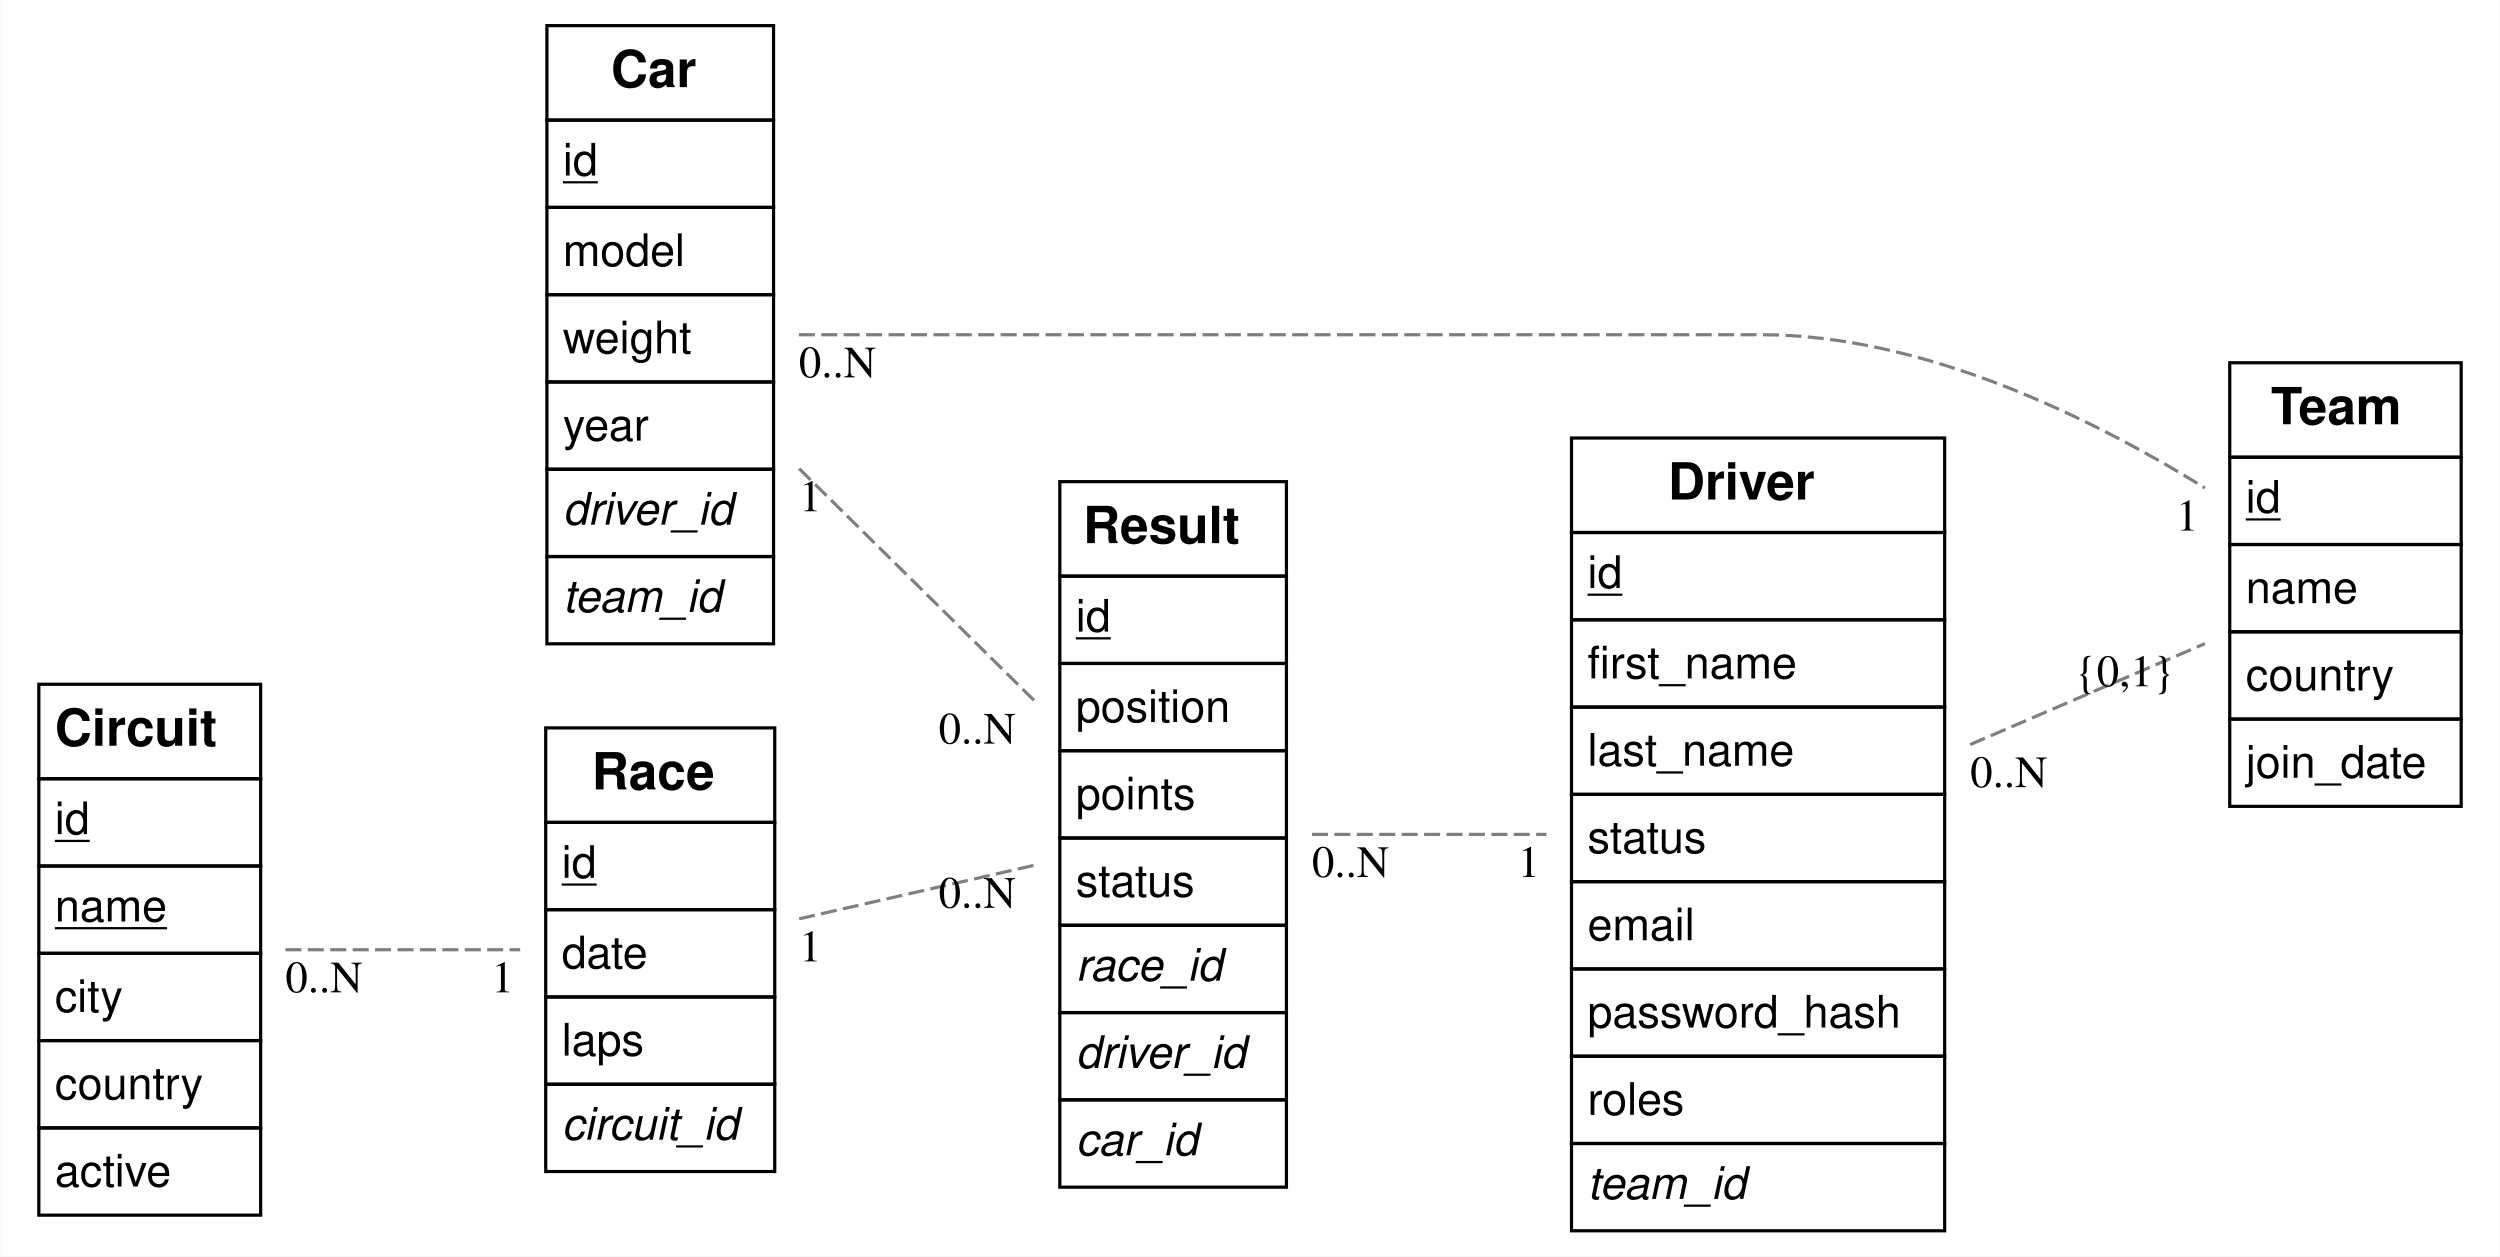
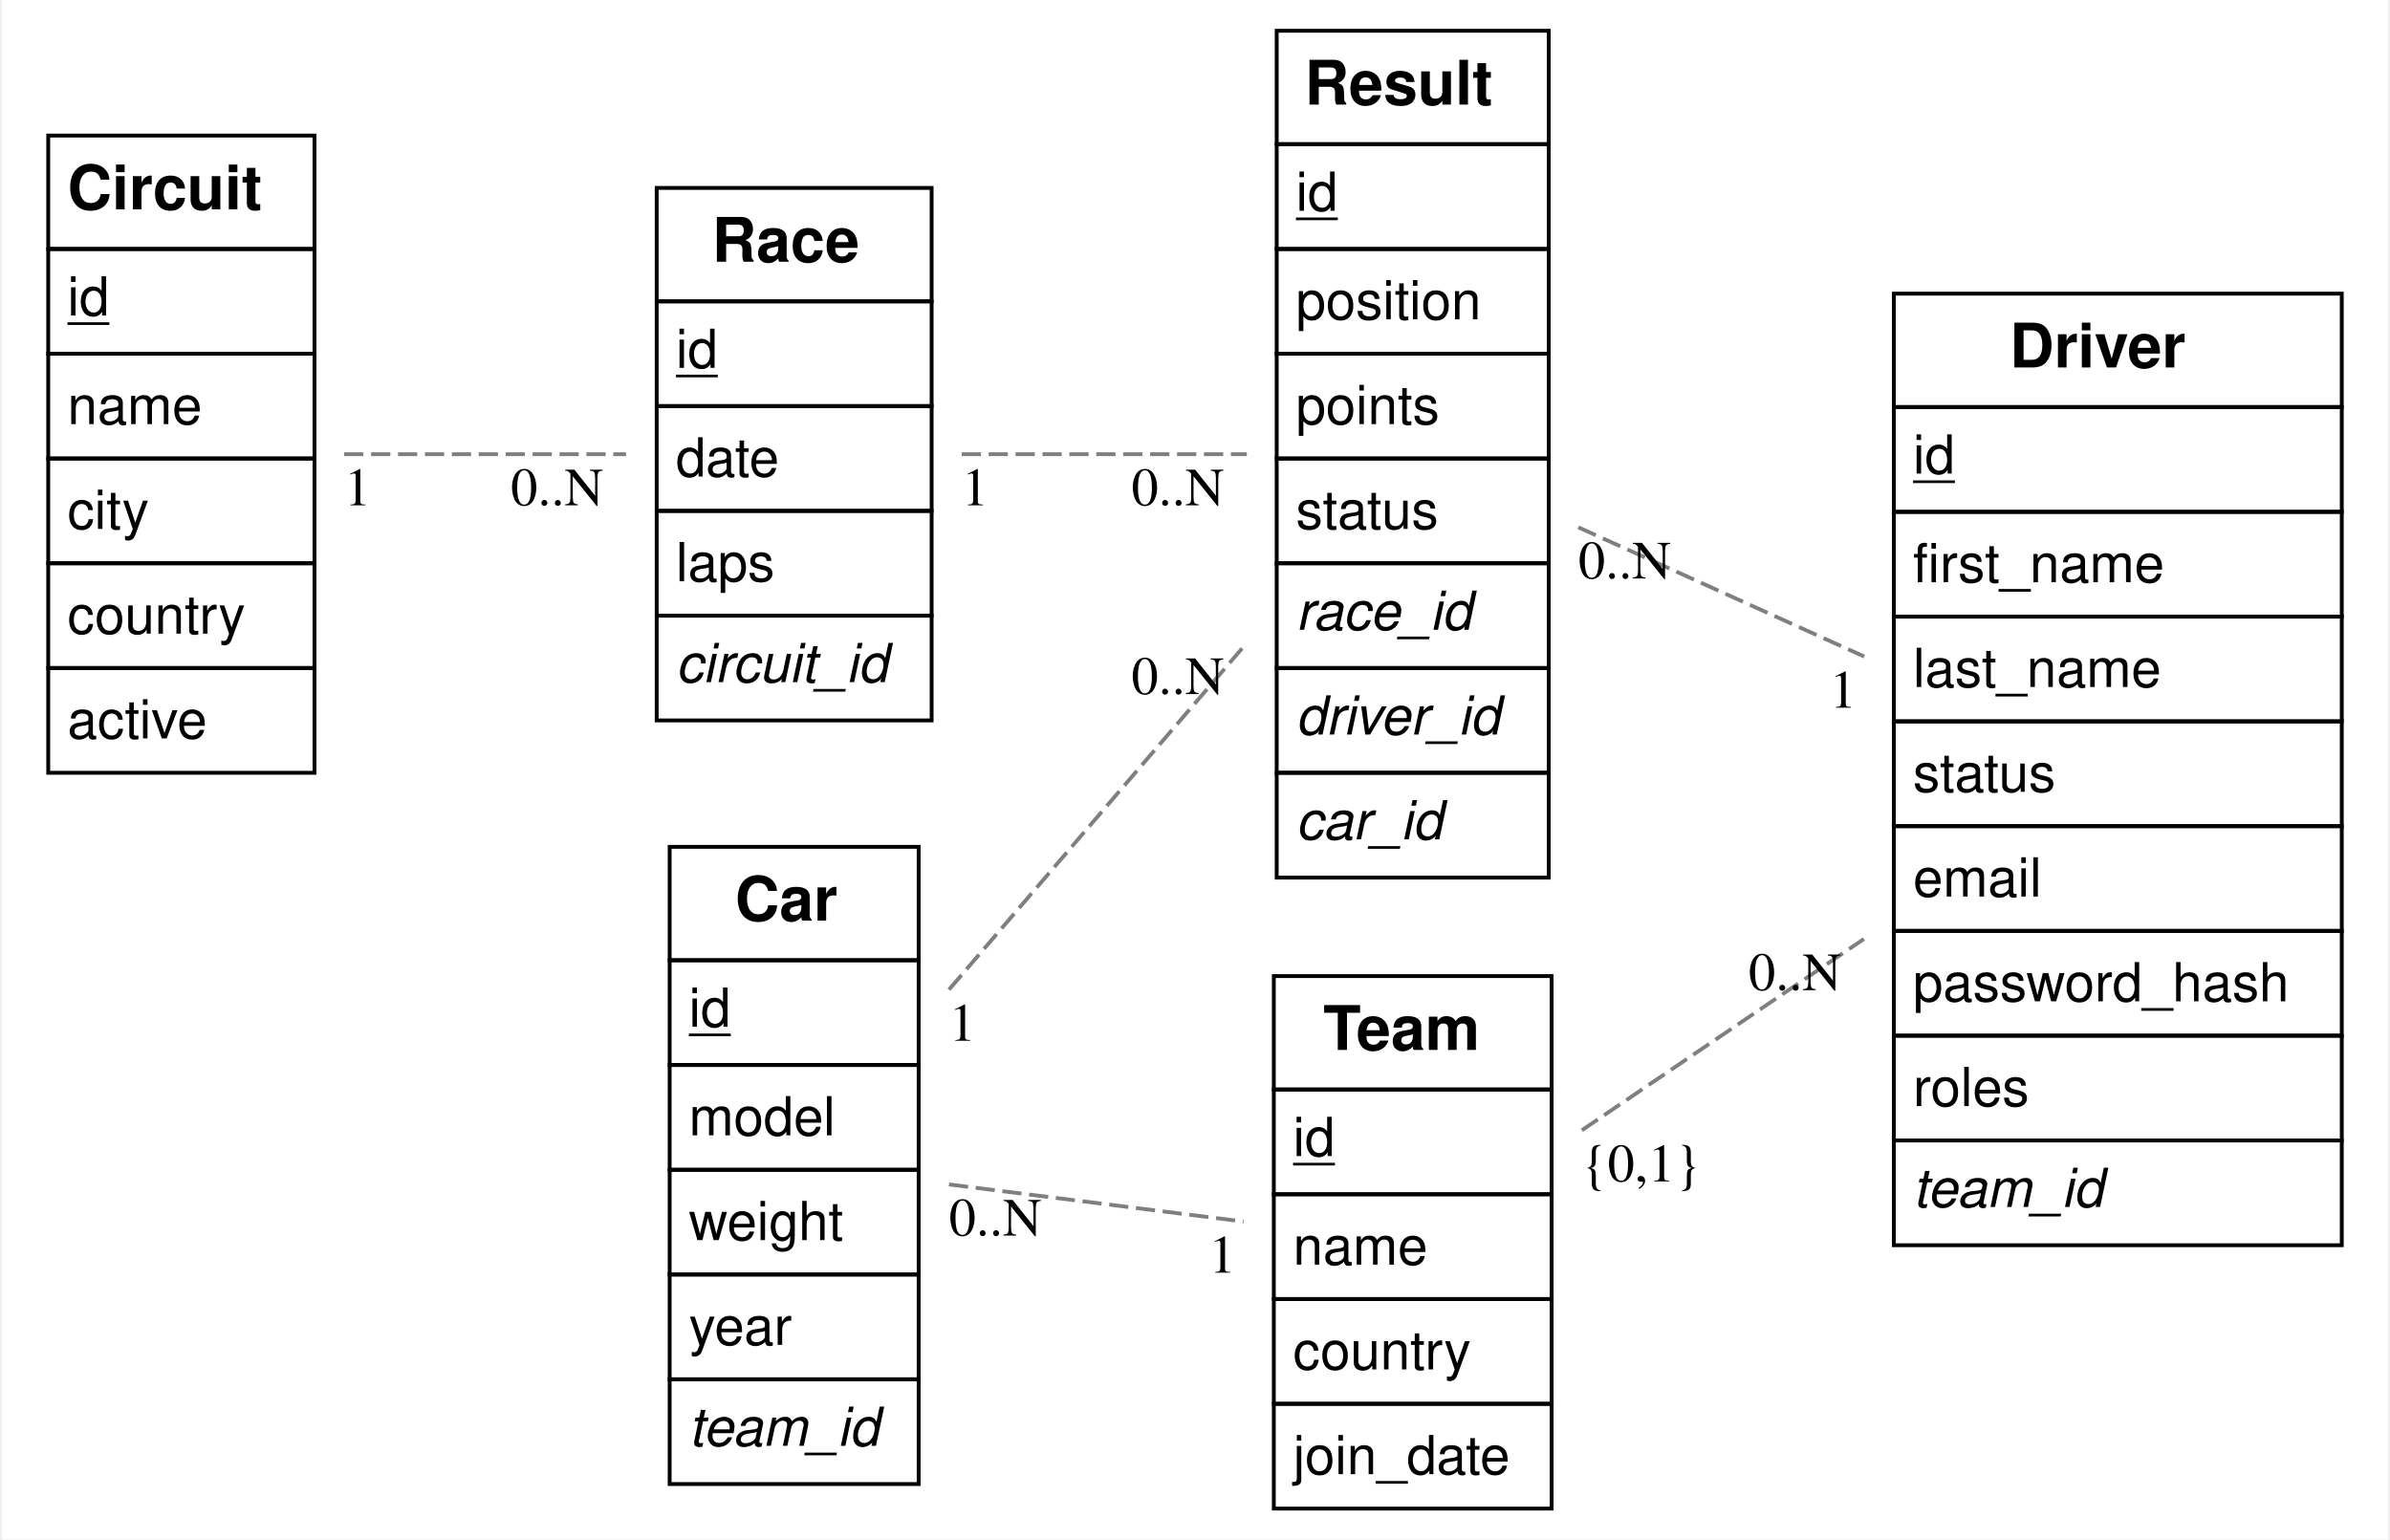
- <svg xmlns="http://www.w3.org/2000/svg" width="780pt" height="392pt" viewBox="0.00 0.00 780.25 392.25">
-   <g id="graph0" class="graph" transform="scale(1 1) rotate(0) translate(4 388.25)">
-     <polygon fill="white" stroke="none" points="-4,4 -4,-388.25 776.25,-388.25 776.25,4 -4,4" />
+ <svg xmlns="http://www.w3.org/2000/svg" width="621pt" height="400pt" viewBox="0.00 0.00 620.50 400.38">
+   <g id="graph0" class="graph" transform="scale(1 1) rotate(0) translate(4 396.38)">
+     <polygon fill="white" stroke="none" points="-4,4 -4,-396.38 616.5,-396.38 616.5,4 -4,4" />
    <g id="node1" class="node">
-       <polygon fill="none" stroke="black" points="486.5,-222 486.5,-251.5 603,-251.5 603,-222 486.5,-222" />
-       <text text-anchor="start" x="516.62" y="-232.3" font-family="Helvetica,sans-Serif" font-weight="bold" font-size="16.00">Driver</text>
-       <polygon fill="none" stroke="black" points="486.5,-194.75 486.5,-222 603,-222 603,-194.75 486.5,-194.75" />
-       <text text-anchor="start" x="491.5" y="-204.7" font-family="Helvetica,sans-Serif" text-decoration="underline" font-size="14.00">id</text>
-       <polygon fill="none" stroke="black" points="486.5,-167.5 486.5,-194.75 603,-194.75 603,-167.5 486.5,-167.5" />
-       <text text-anchor="start" x="491.5" y="-176.45" font-family="Helvetica,sans-Serif" font-size="14.00">first_name</text>
-       <polygon fill="none" stroke="black" points="486.5,-140.25 486.5,-167.5 603,-167.5 603,-140.25 486.5,-140.25" />
-       <text text-anchor="start" x="491.5" y="-149.2" font-family="Helvetica,sans-Serif" font-size="14.00">last_name</text>
-       <polygon fill="none" stroke="black" points="486.5,-113 486.5,-140.25 603,-140.25 603,-113 486.5,-113" />
-       <text text-anchor="start" x="491.5" y="-121.95" font-family="Helvetica,sans-Serif" font-size="14.00">status</text>
-       <polygon fill="none" stroke="black" points="486.5,-85.75 486.5,-113 603,-113 603,-85.75 486.5,-85.75" />
-       <text text-anchor="start" x="491.5" y="-94.7" font-family="Helvetica,sans-Serif" font-size="14.00">email</text>
-       <polygon fill="none" stroke="black" points="486.5,-58.5 486.5,-85.75 603,-85.75 603,-58.5 486.5,-58.5" />
-       <text text-anchor="start" x="491.5" y="-67.45" font-family="Helvetica,sans-Serif" font-size="14.00">password_hash</text>
-       <polygon fill="none" stroke="black" points="486.5,-31.25 486.5,-58.5 603,-58.5 603,-31.25 486.5,-31.25" />
-       <text text-anchor="start" x="491.5" y="-40.2" font-family="Helvetica,sans-Serif" font-size="14.00">roles</text>
-       <polygon fill="none" stroke="black" points="486.5,-4 486.5,-31.25 603,-31.25 603,-4 486.5,-4" />
-       <text text-anchor="start" x="491.5" y="-13.95" font-family="Helvetica,sans-Serif" font-style="italic" font-size="14.00">team_id</text>
+       <polygon fill="none" stroke="black" points="488,-290.5 488,-320 604.5,-320 604.5,-290.5 488,-290.5" />
+       <text text-anchor="start" x="518.12" y="-300.8" font-family="Helvetica,sans-Serif" font-weight="bold" font-size="16.00">Driver</text>
+       <polygon fill="none" stroke="black" points="488,-263.25 488,-290.5 604.5,-290.5 604.5,-263.25 488,-263.25" />
+       <text text-anchor="start" x="493" y="-273.2" font-family="Helvetica,sans-Serif" text-decoration="underline" font-size="14.00">id</text>
+       <polygon fill="none" stroke="black" points="488,-236 488,-263.25 604.5,-263.25 604.5,-236 488,-236" />
+       <text text-anchor="start" x="493" y="-244.95" font-family="Helvetica,sans-Serif" font-size="14.00">first_name</text>
+       <polygon fill="none" stroke="black" points="488,-208.75 488,-236 604.5,-236 604.5,-208.75 488,-208.75" />
+       <text text-anchor="start" x="493" y="-217.7" font-family="Helvetica,sans-Serif" font-size="14.00">last_name</text>
+       <polygon fill="none" stroke="black" points="488,-181.5 488,-208.75 604.5,-208.75 604.5,-181.5 488,-181.5" />
+       <text text-anchor="start" x="493" y="-190.45" font-family="Helvetica,sans-Serif" font-size="14.00">status</text>
+       <polygon fill="none" stroke="black" points="488,-154.25 488,-181.5 604.5,-181.5 604.5,-154.25 488,-154.25" />
+       <text text-anchor="start" x="493" y="-163.2" font-family="Helvetica,sans-Serif" font-size="14.00">email</text>
+       <polygon fill="none" stroke="black" points="488,-127 488,-154.25 604.5,-154.25 604.5,-127 488,-127" />
+       <text text-anchor="start" x="493" y="-135.95" font-family="Helvetica,sans-Serif" font-size="14.00">password_hash</text>
+       <polygon fill="none" stroke="black" points="488,-99.75 488,-127 604.5,-127 604.5,-99.75 488,-99.75" />
+       <text text-anchor="start" x="493" y="-108.7" font-family="Helvetica,sans-Serif" font-size="14.00">roles</text>
+       <polygon fill="none" stroke="black" points="488,-72.5 488,-99.75 604.5,-99.75 604.5,-72.5 488,-72.5" />
+       <text text-anchor="start" x="493" y="-82.45" font-family="Helvetica,sans-Serif" font-style="italic" font-size="14.00">team_id</text>
+     </g>
+     <g id="node2" class="node">
+       <polygon fill="none" stroke="black" points="8,-331.62 8,-361.12 77.25,-361.12 77.25,-331.62 8,-331.62" />
+       <text text-anchor="start" x="13" y="-341.93" font-family="Helvetica,sans-Serif" font-weight="bold" font-size="16.00">Circuit</text>
+       <polygon fill="none" stroke="black" points="8,-304.38 8,-331.62 77.25,-331.62 77.25,-304.38 8,-304.38" />
+       <text text-anchor="start" x="13" y="-314.32" font-family="Helvetica,sans-Serif" text-decoration="underline" font-size="14.00">id</text>
+       <polygon fill="none" stroke="black" points="8,-277.12 8,-304.38 77.25,-304.38 77.25,-277.12 8,-277.12" />
+       <text text-anchor="start" x="13" y="-286.07" font-family="Helvetica,sans-Serif" font-size="14.00">name</text>
+       <polygon fill="none" stroke="black" points="8,-249.88 8,-277.12 77.25,-277.12 77.25,-249.88 8,-249.88" />
+       <text text-anchor="start" x="13" y="-258.82" font-family="Helvetica,sans-Serif" font-size="14.00">city</text>
+       <polygon fill="none" stroke="black" points="8,-222.62 8,-249.88 77.25,-249.88 77.25,-222.62 8,-222.62" />
+       <text text-anchor="start" x="13" y="-231.57" font-family="Helvetica,sans-Serif" font-size="14.00">country</text>
+       <polygon fill="none" stroke="black" points="8,-195.38 8,-222.62 77.25,-222.62 77.25,-195.38 8,-195.38" />
+       <text text-anchor="start" x="13" y="-204.32" font-family="Helvetica,sans-Serif" font-size="14.00">active</text>
+     </g>
+     <g id="node3" class="node">
+       <polygon fill="none" stroke="black" points="166.25,-318 166.25,-347.5 237.75,-347.5 237.75,-318 166.25,-318" />
+       <text text-anchor="start" x="180.62" y="-328.3" font-family="Helvetica,sans-Serif" font-weight="bold" font-size="16.00">Race</text>
+       <polygon fill="none" stroke="black" points="166.25,-290.75 166.25,-318 237.75,-318 237.75,-290.75 166.25,-290.75" />
+       <text text-anchor="start" x="171.25" y="-300.7" font-family="Helvetica,sans-Serif" text-decoration="underline" font-size="14.00">id</text>
+       <polygon fill="none" stroke="black" points="166.25,-263.5 166.25,-290.75 237.75,-290.75 237.75,-263.5 166.25,-263.5" />
+       <text text-anchor="start" x="171.25" y="-272.45" font-family="Helvetica,sans-Serif" font-size="14.00">date</text>
+       <polygon fill="none" stroke="black" points="166.25,-236.25 166.25,-263.5 237.75,-263.5 237.75,-236.25 166.25,-236.25" />
+       <text text-anchor="start" x="171.25" y="-245.2" font-family="Helvetica,sans-Serif" font-size="14.00">laps</text>
+       <polygon fill="none" stroke="black" points="166.25,-209 166.25,-236.25 237.75,-236.25 237.75,-209 166.25,-209" />
+       <text text-anchor="start" x="171.25" y="-218.95" font-family="Helvetica,sans-Serif" font-style="italic" font-size="14.00">circuit_id</text>
+     </g>
+     <g id="edge4" class="edge">
+       <path fill="none" stroke="#7f7f7f" stroke-dasharray="5,2" d="M84.97,-278.25C107.56,-278.25 135.49,-278.25 158.28,-278.25" />
+       <text text-anchor="start" x="128.28" y="-264.95" font-family="Times,serif" font-size="14.00">0..N</text>
+       <text text-anchor="start" x="84.97" y="-264.95" font-family="Times,serif" font-size="14.00">1</text>
+     </g>
+     <g id="node4" class="node">
+       <polygon fill="none" stroke="black" points="327.5,-358.88 327.5,-388.38 398.25,-388.38 398.25,-358.88 327.5,-358.88" />
+       <text text-anchor="start" x="334.75" y="-369.18" font-family="Helvetica,sans-Serif" font-weight="bold" font-size="16.00">Result</text>
+       <polygon fill="none" stroke="black" points="327.5,-331.62 327.5,-358.88 398.25,-358.88 398.25,-331.62 327.5,-331.62" />
+       <text text-anchor="start" x="332.5" y="-341.57" font-family="Helvetica,sans-Serif" text-decoration="underline" font-size="14.00">id</text>
+       <polygon fill="none" stroke="black" points="327.5,-304.38 327.5,-331.62 398.25,-331.62 398.25,-304.38 327.5,-304.38" />
+       <text text-anchor="start" x="332.5" y="-313.32" font-family="Helvetica,sans-Serif" font-size="14.00">position</text>
+       <polygon fill="none" stroke="black" points="327.5,-277.12 327.5,-304.38 398.25,-304.38 398.25,-277.12 327.5,-277.12" />
+       <text text-anchor="start" x="332.5" y="-286.07" font-family="Helvetica,sans-Serif" font-size="14.00">points</text>
+       <polygon fill="none" stroke="black" points="327.5,-249.88 327.5,-277.12 398.25,-277.12 398.25,-249.88 327.5,-249.88" />
+       <text text-anchor="start" x="332.5" y="-258.82" font-family="Helvetica,sans-Serif" font-size="14.00">status</text>
+       <polygon fill="none" stroke="black" points="327.5,-222.62 327.5,-249.88 398.25,-249.88 398.25,-222.62 327.5,-222.62" />
+       <text text-anchor="start" x="332.5" y="-232.57" font-family="Helvetica,sans-Serif" font-style="italic" font-size="14.00">race_id</text>
+       <polygon fill="none" stroke="black" points="327.5,-195.38 327.5,-222.62 398.25,-222.62 398.25,-195.38 327.5,-195.38" />
+       <text text-anchor="start" x="332.5" y="-205.32" font-family="Helvetica,sans-Serif" font-style="italic" font-size="14.00">driver_id</text>
+       <polygon fill="none" stroke="black" points="327.5,-168.12 327.5,-195.38 398.25,-195.38 398.25,-168.12 327.5,-168.12" />
+       <text text-anchor="start" x="332.5" y="-178.07" font-family="Helvetica,sans-Serif" font-style="italic" font-size="14.00">car_id</text>
+     </g>
+     <g id="edge5" class="edge">
+       <path fill="none" stroke="#7f7f7f" stroke-dasharray="5,2" d="M245.58,-278.25C268.55,-278.25 296.82,-278.25 319.73,-278.25" />
+       <text text-anchor="start" x="289.73" y="-264.95" font-family="Times,serif" font-size="14.00">0..N</text>
+       <text text-anchor="start" x="245.58" y="-264.95" font-family="Times,serif" font-size="14.00">1</text>
+     </g>
+     <g id="edge6" class="edge">
+       <path fill="none" stroke="#7f7f7f" stroke-dasharray="5,2" d="M405.94,-259.23C428.02,-249.25 455.56,-236.8 480.31,-225.61" />
+       <text text-anchor="start" x="471.31" y="-212.31" font-family="Times,serif" font-size="14.00">1</text>
+       <text text-anchor="start" x="405.94" y="-245.93" font-family="Times,serif" font-size="14.00">0..N</text>
    </g>
    <g id="node5" class="node">
-       <polygon fill="none" stroke="black" points="692,-245.5 692,-275 764.25,-275 764.25,-245.5 692,-245.5" />
-       <text text-anchor="start" x="704.88" y="-255.8" font-family="Helvetica,sans-Serif" font-weight="bold" font-size="16.00">Team</text>
-       <polygon fill="none" stroke="black" points="692,-218.25 692,-245.5 764.25,-245.5 764.25,-218.25 692,-218.25" />
-       <text text-anchor="start" x="697" y="-228.2" font-family="Helvetica,sans-Serif" text-decoration="underline" font-size="14.00">id</text>
-       <polygon fill="none" stroke="black" points="692,-191 692,-218.25 764.25,-218.25 764.25,-191 692,-191" />
-       <text text-anchor="start" x="697" y="-199.95" font-family="Helvetica,sans-Serif" font-size="14.00">name</text>
-       <polygon fill="none" stroke="black" points="692,-163.75 692,-191 764.25,-191 764.25,-163.75 692,-163.75" />
-       <text text-anchor="start" x="697" y="-172.7" font-family="Helvetica,sans-Serif" font-size="14.00">country</text>
-       <polygon fill="none" stroke="black" points="692,-136.5 692,-163.75 764.25,-163.75 764.25,-136.5 692,-136.5" />
-       <text text-anchor="start" x="697" y="-145.45" font-family="Helvetica,sans-Serif" font-size="14.00">join_date</text>
+       <polygon fill="none" stroke="black" points="169.62,-146.62 169.62,-176.12 234.38,-176.12 234.38,-146.62 169.62,-146.62" />
+       <text text-anchor="start" x="186.62" y="-156.93" font-family="Helvetica,sans-Serif" font-weight="bold" font-size="16.00">Car</text>
+       <polygon fill="none" stroke="black" points="169.62,-119.38 169.62,-146.62 234.38,-146.62 234.38,-119.38 169.62,-119.38" />
+       <text text-anchor="start" x="174.62" y="-129.32" font-family="Helvetica,sans-Serif" text-decoration="underline" font-size="14.00">id</text>
+       <polygon fill="none" stroke="black" points="169.62,-92.12 169.62,-119.38 234.38,-119.38 234.38,-92.12 169.62,-92.12" />
+       <text text-anchor="start" x="174.62" y="-101.08" font-family="Helvetica,sans-Serif" font-size="14.00">model</text>
+       <polygon fill="none" stroke="black" points="169.62,-64.88 169.62,-92.12 234.38,-92.12 234.38,-64.88 169.62,-64.88" />
+       <text text-anchor="start" x="174.62" y="-73.83" font-family="Helvetica,sans-Serif" font-size="14.00">weight</text>
+       <polygon fill="none" stroke="black" points="169.62,-37.62 169.62,-64.88 234.38,-64.88 234.38,-37.62 169.62,-37.62" />
+       <text text-anchor="start" x="174.62" y="-46.58" font-family="Helvetica,sans-Serif" font-size="14.00">year</text>
+       <polygon fill="none" stroke="black" points="169.62,-10.38 169.62,-37.62 234.38,-37.62 234.38,-10.38 169.62,-10.38" />
+       <text text-anchor="start" x="174.62" y="-20.32" font-family="Helvetica,sans-Serif" font-style="italic" font-size="14.00">team_id</text>
    </g>
    <g id="edge2" class="edge">
-       <path fill="none" stroke="#7f7f7f" stroke-dasharray="5,2" d="M610.97,-155.8C635.35,-166.28 662.39,-177.91 684.25,-187.31" />
-       <text text-anchor="start" x="643.75" y="-174.01" font-family="Times,serif" font-size="14.00">{0,1}</text>
-       <text text-anchor="start" x="610.97" y="-142.5" font-family="Times,serif" font-size="14.00">0..N</text>
-     </g>
-     <g id="node2" class="node">
-       <polygon fill="none" stroke="black" points="8,-145.12 8,-174.62 77.25,-174.62 77.25,-145.12 8,-145.12" />
-       <text text-anchor="start" x="13" y="-155.43" font-family="Helvetica,sans-Serif" font-weight="bold" font-size="16.00">Circuit</text>
-       <polygon fill="none" stroke="black" points="8,-117.88 8,-145.12 77.25,-145.12 77.25,-117.88 8,-117.88" />
-       <text text-anchor="start" x="13" y="-127.83" font-family="Helvetica,sans-Serif" text-decoration="underline" font-size="14.00">id</text>
-       <polygon fill="none" stroke="black" points="8,-90.62 8,-117.88 77.25,-117.88 77.25,-90.62 8,-90.62" />
-       <text text-anchor="start" x="13" y="-100.58" font-family="Helvetica,sans-Serif" text-decoration="underline" font-size="14.00">name</text>
-       <polygon fill="none" stroke="black" points="8,-63.38 8,-90.62 77.25,-90.62 77.25,-63.38 8,-63.38" />
-       <text text-anchor="start" x="13" y="-72.33" font-family="Helvetica,sans-Serif" font-size="14.00">city</text>
-       <polygon fill="none" stroke="black" points="8,-36.12 8,-63.38 77.25,-63.38 77.25,-36.12 8,-36.12" />
-       <text text-anchor="start" x="13" y="-45.08" font-family="Helvetica,sans-Serif" font-size="14.00">country</text>
-       <polygon fill="none" stroke="black" points="8,-8.88 8,-36.12 77.25,-36.12 77.25,-8.88 8,-8.88" />
-       <text text-anchor="start" x="13" y="-17.82" font-family="Helvetica,sans-Serif" font-size="14.00">active</text>
-     </g>
-     <g id="node3" class="node">
-       <polygon fill="none" stroke="black" points="166.25,-131.5 166.25,-161 237.75,-161 237.75,-131.5 166.25,-131.5" />
-       <text text-anchor="start" x="180.62" y="-141.8" font-family="Helvetica,sans-Serif" font-weight="bold" font-size="16.00">Race</text>
-       <polygon fill="none" stroke="black" points="166.25,-104.25 166.25,-131.5 237.75,-131.5 237.75,-104.25 166.25,-104.25" />
-       <text text-anchor="start" x="171.25" y="-114.2" font-family="Helvetica,sans-Serif" text-decoration="underline" font-size="14.00">id</text>
-       <polygon fill="none" stroke="black" points="166.25,-77 166.25,-104.25 237.75,-104.25 237.75,-77 166.25,-77" />
-       <text text-anchor="start" x="171.25" y="-85.95" font-family="Helvetica,sans-Serif" font-size="14.00">date</text>
-       <polygon fill="none" stroke="black" points="166.25,-49.75 166.25,-77 237.75,-77 237.75,-49.75 166.25,-49.75" />
-       <text text-anchor="start" x="171.25" y="-58.7" font-family="Helvetica,sans-Serif" font-size="14.00">laps</text>
-       <polygon fill="none" stroke="black" points="166.25,-22.5 166.25,-49.75 237.75,-49.75 237.75,-22.5 166.25,-22.5" />
-       <text text-anchor="start" x="171.25" y="-32.45" font-family="Helvetica,sans-Serif" font-style="italic" font-size="14.00">circuit_id</text>
-     </g>
-     <g id="edge4" class="edge">
-       <path fill="none" stroke="#7f7f7f" stroke-dasharray="5,2" d="M84.97,-91.75C107.56,-91.75 135.49,-91.75 158.28,-91.75" />
-       <text text-anchor="start" x="149.28" y="-78.45" font-family="Times,serif" font-size="14.00">1</text>
-       <text text-anchor="start" x="84.97" y="-78.45" font-family="Times,serif" font-size="14.00">0..N</text>
-     </g>
-     <g id="node4" class="node">
-       <polygon fill="none" stroke="black" points="326.75,-208.38 326.75,-237.88 397.5,-237.88 397.5,-208.38 326.75,-208.38" />
-       <text text-anchor="start" x="334" y="-218.68" font-family="Helvetica,sans-Serif" font-weight="bold" font-size="16.00">Result</text>
-       <polygon fill="none" stroke="black" points="326.75,-181.12 326.75,-208.38 397.5,-208.38 397.5,-181.12 326.75,-181.12" />
-       <text text-anchor="start" x="331.75" y="-191.07" font-family="Helvetica,sans-Serif" text-decoration="underline" font-size="14.00">id</text>
-       <polygon fill="none" stroke="black" points="326.75,-153.88 326.75,-181.12 397.5,-181.12 397.5,-153.88 326.75,-153.88" />
-       <text text-anchor="start" x="331.75" y="-162.82" font-family="Helvetica,sans-Serif" font-size="14.00">position</text>
-       <polygon fill="none" stroke="black" points="326.75,-126.62 326.75,-153.88 397.5,-153.88 397.5,-126.62 326.75,-126.62" />
-       <text text-anchor="start" x="331.75" y="-135.57" font-family="Helvetica,sans-Serif" font-size="14.00">points</text>
-       <polygon fill="none" stroke="black" points="326.75,-99.38 326.75,-126.62 397.5,-126.62 397.5,-99.38 326.75,-99.38" />
-       <text text-anchor="start" x="331.75" y="-108.33" font-family="Helvetica,sans-Serif" font-size="14.00">status</text>
-       <polygon fill="none" stroke="black" points="326.75,-72.12 326.75,-99.38 397.5,-99.38 397.5,-72.12 326.75,-72.12" />
-       <text text-anchor="start" x="331.75" y="-82.08" font-family="Helvetica,sans-Serif" font-style="italic" font-size="14.00">race_id</text>
-       <polygon fill="none" stroke="black" points="326.75,-44.88 326.75,-72.12 397.5,-72.12 397.5,-44.88 326.75,-44.88" />
-       <text text-anchor="start" x="331.75" y="-54.83" font-family="Helvetica,sans-Serif" font-style="italic" font-size="14.00">driver_id</text>
-       <polygon fill="none" stroke="black" points="326.75,-17.62 326.75,-44.88 397.5,-44.88 397.5,-17.62 326.75,-17.62" />
-       <text text-anchor="start" x="331.75" y="-27.57" font-family="Helvetica,sans-Serif" font-style="italic" font-size="14.00">car_id</text>
-     </g>
-     <g id="edge5" class="edge">
-       <path fill="none" stroke="#7f7f7f" stroke-dasharray="5,2" d="M245.37,-101.4C268.15,-106.58 296.15,-112.96 318.91,-118.14" />
-       <text text-anchor="start" x="288.91" y="-104.84" font-family="Times,serif" font-size="14.00">0..N</text>
-       <text text-anchor="start" x="245.37" y="-88.1" font-family="Times,serif" font-size="14.00">1</text>
-     </g>
-     <g id="edge6" class="edge">
-       <path fill="none" stroke="#7f7f7f" stroke-dasharray="5,2" d="M405.47,-127.75C427.27,-127.75 454.31,-127.75 478.68,-127.75" />
-       <text text-anchor="start" x="469.68" y="-114.45" font-family="Times,serif" font-size="14.00">1</text>
-       <text text-anchor="start" x="405.47" y="-114.45" font-family="Times,serif" font-size="14.00">0..N</text>
+       <path fill="none" stroke="#7f7f7f" stroke-dasharray="5,2" d="M242.27,-138.98C265.8,-166.37 295.7,-201.19 319.72,-229.16" />
+       <text text-anchor="start" x="289.72" y="-215.86" font-family="Times,serif" font-size="14.00">0..N</text>
+       <text text-anchor="start" x="242.27" y="-125.68" font-family="Times,serif" font-size="14.00">1</text>
    </g>
    <g id="node6" class="node">
-       <polygon fill="none" stroke="black" points="166.62,-350.75 166.62,-380.25 237.38,-380.25 237.38,-350.75 166.62,-350.75" />
-       <text text-anchor="start" x="186.62" y="-361.05" font-family="Helvetica,sans-Serif" font-weight="bold" font-size="16.00">Car</text>
-       <polygon fill="none" stroke="black" points="166.62,-323.5 166.62,-350.75 237.38,-350.75 237.38,-323.5 166.62,-323.5" />
-       <text text-anchor="start" x="171.62" y="-333.45" font-family="Helvetica,sans-Serif" text-decoration="underline" font-size="14.00">id</text>
-       <polygon fill="none" stroke="black" points="166.62,-296.25 166.62,-323.5 237.38,-323.5 237.38,-296.25 166.62,-296.25" />
-       <text text-anchor="start" x="171.62" y="-305.2" font-family="Helvetica,sans-Serif" font-size="14.00">model</text>
-       <polygon fill="none" stroke="black" points="166.62,-269 166.62,-296.25 237.38,-296.25 237.38,-269 166.62,-269" />
-       <text text-anchor="start" x="171.62" y="-277.95" font-family="Helvetica,sans-Serif" font-size="14.00">weight</text>
-       <polygon fill="none" stroke="black" points="166.62,-241.75 166.62,-269 237.38,-269 237.38,-241.75 166.62,-241.75" />
-       <text text-anchor="start" x="171.62" y="-250.7" font-family="Helvetica,sans-Serif" font-size="14.00">year</text>
-       <polygon fill="none" stroke="black" points="166.62,-214.5 166.62,-241.75 237.38,-241.75 237.38,-214.5 166.62,-214.5" />
-       <text text-anchor="start" x="171.62" y="-224.45" font-family="Helvetica,sans-Serif" font-style="italic" font-size="14.00">driver_id</text>
-       <polygon fill="none" stroke="black" points="166.62,-187.25 166.62,-214.5 237.38,-214.5 237.38,-187.25 166.62,-187.25" />
-       <text text-anchor="start" x="171.62" y="-197.2" font-family="Helvetica,sans-Serif" font-style="italic" font-size="14.00">team_id</text>
+       <polygon fill="none" stroke="black" points="326.75,-113 326.75,-142.5 399,-142.5 399,-113 326.75,-113" />
+       <text text-anchor="start" x="339.62" y="-123.3" font-family="Helvetica,sans-Serif" font-weight="bold" font-size="16.00">Team</text>
+       <polygon fill="none" stroke="black" points="326.75,-85.75 326.75,-113 399,-113 399,-85.75 326.75,-85.75" />
+       <text text-anchor="start" x="331.75" y="-95.7" font-family="Helvetica,sans-Serif" text-decoration="underline" font-size="14.00">id</text>
+       <polygon fill="none" stroke="black" points="326.75,-58.5 326.75,-85.75 399,-85.75 399,-58.5 326.75,-58.5" />
+       <text text-anchor="start" x="331.75" y="-67.45" font-family="Helvetica,sans-Serif" font-size="14.00">name</text>
+       <polygon fill="none" stroke="black" points="326.75,-31.25 326.75,-58.5 399,-58.5 399,-31.25 326.75,-31.25" />
+       <text text-anchor="start" x="331.75" y="-40.2" font-family="Helvetica,sans-Serif" font-size="14.00">country</text>
+       <polygon fill="none" stroke="black" points="326.75,-4 326.75,-31.25 399,-31.25 399,-4 326.75,-4" />
+       <text text-anchor="start" x="331.75" y="-12.95" font-family="Helvetica,sans-Serif" font-size="14.00">join_date</text>
    </g>
    <g id="edge3" class="edge">
-       <path fill="none" stroke="#7f7f7f" stroke-dasharray="5,2" d="M245.37,-241.94C268.15,-219.47 296.15,-191.85 318.91,-169.4" />
-       <text text-anchor="start" x="288.91" y="-156.1" font-family="Times,serif" font-size="14.00">0..N</text>
-       <text text-anchor="start" x="245.37" y="-228.64" font-family="Times,serif" font-size="14.00">1</text>
+       <path fill="none" stroke="#7f7f7f" stroke-dasharray="5,2" d="M242.27,-88.31C265.52,-85.38 295,-81.67 318.87,-78.66" />
+       <text text-anchor="start" x="309.87" y="-65.36" font-family="Times,serif" font-size="14.00">1</text>
+       <text text-anchor="start" x="242.27" y="-75.01" font-family="Times,serif" font-size="14.00">0..N</text>
    </g>
    <g id="edge1" class="edge">
-       <path fill="none" stroke="#7f7f7f" stroke-dasharray="5,2" d="M245.28,-283.75C277.13,-283.75 321.87,-283.75 361.12,-283.75 361.12,-283.75 361.12,-283.75 545.75,-283.75 596.31,-283.75 648.82,-257.86 684.25,-235.91" />
-       <text text-anchor="start" x="675.25" y="-222.61" font-family="Times,serif" font-size="14.00">1</text>
-       <text text-anchor="start" x="245.28" y="-270.45" font-family="Times,serif" font-size="14.00">0..N</text>
+       <path fill="none" stroke="#7f7f7f" stroke-dasharray="5,2" d="M406.86,-102.4C428.75,-117.25 455.83,-135.61 480.22,-152.15" />
+       <text text-anchor="start" x="450.22" y="-138.85" font-family="Times,serif" font-size="14.00">0..N</text>
+       <text text-anchor="start" x="406.86" y="-89.1" font-family="Times,serif" font-size="14.00">{0,1}</text>
    </g>
  </g>
</svg>
